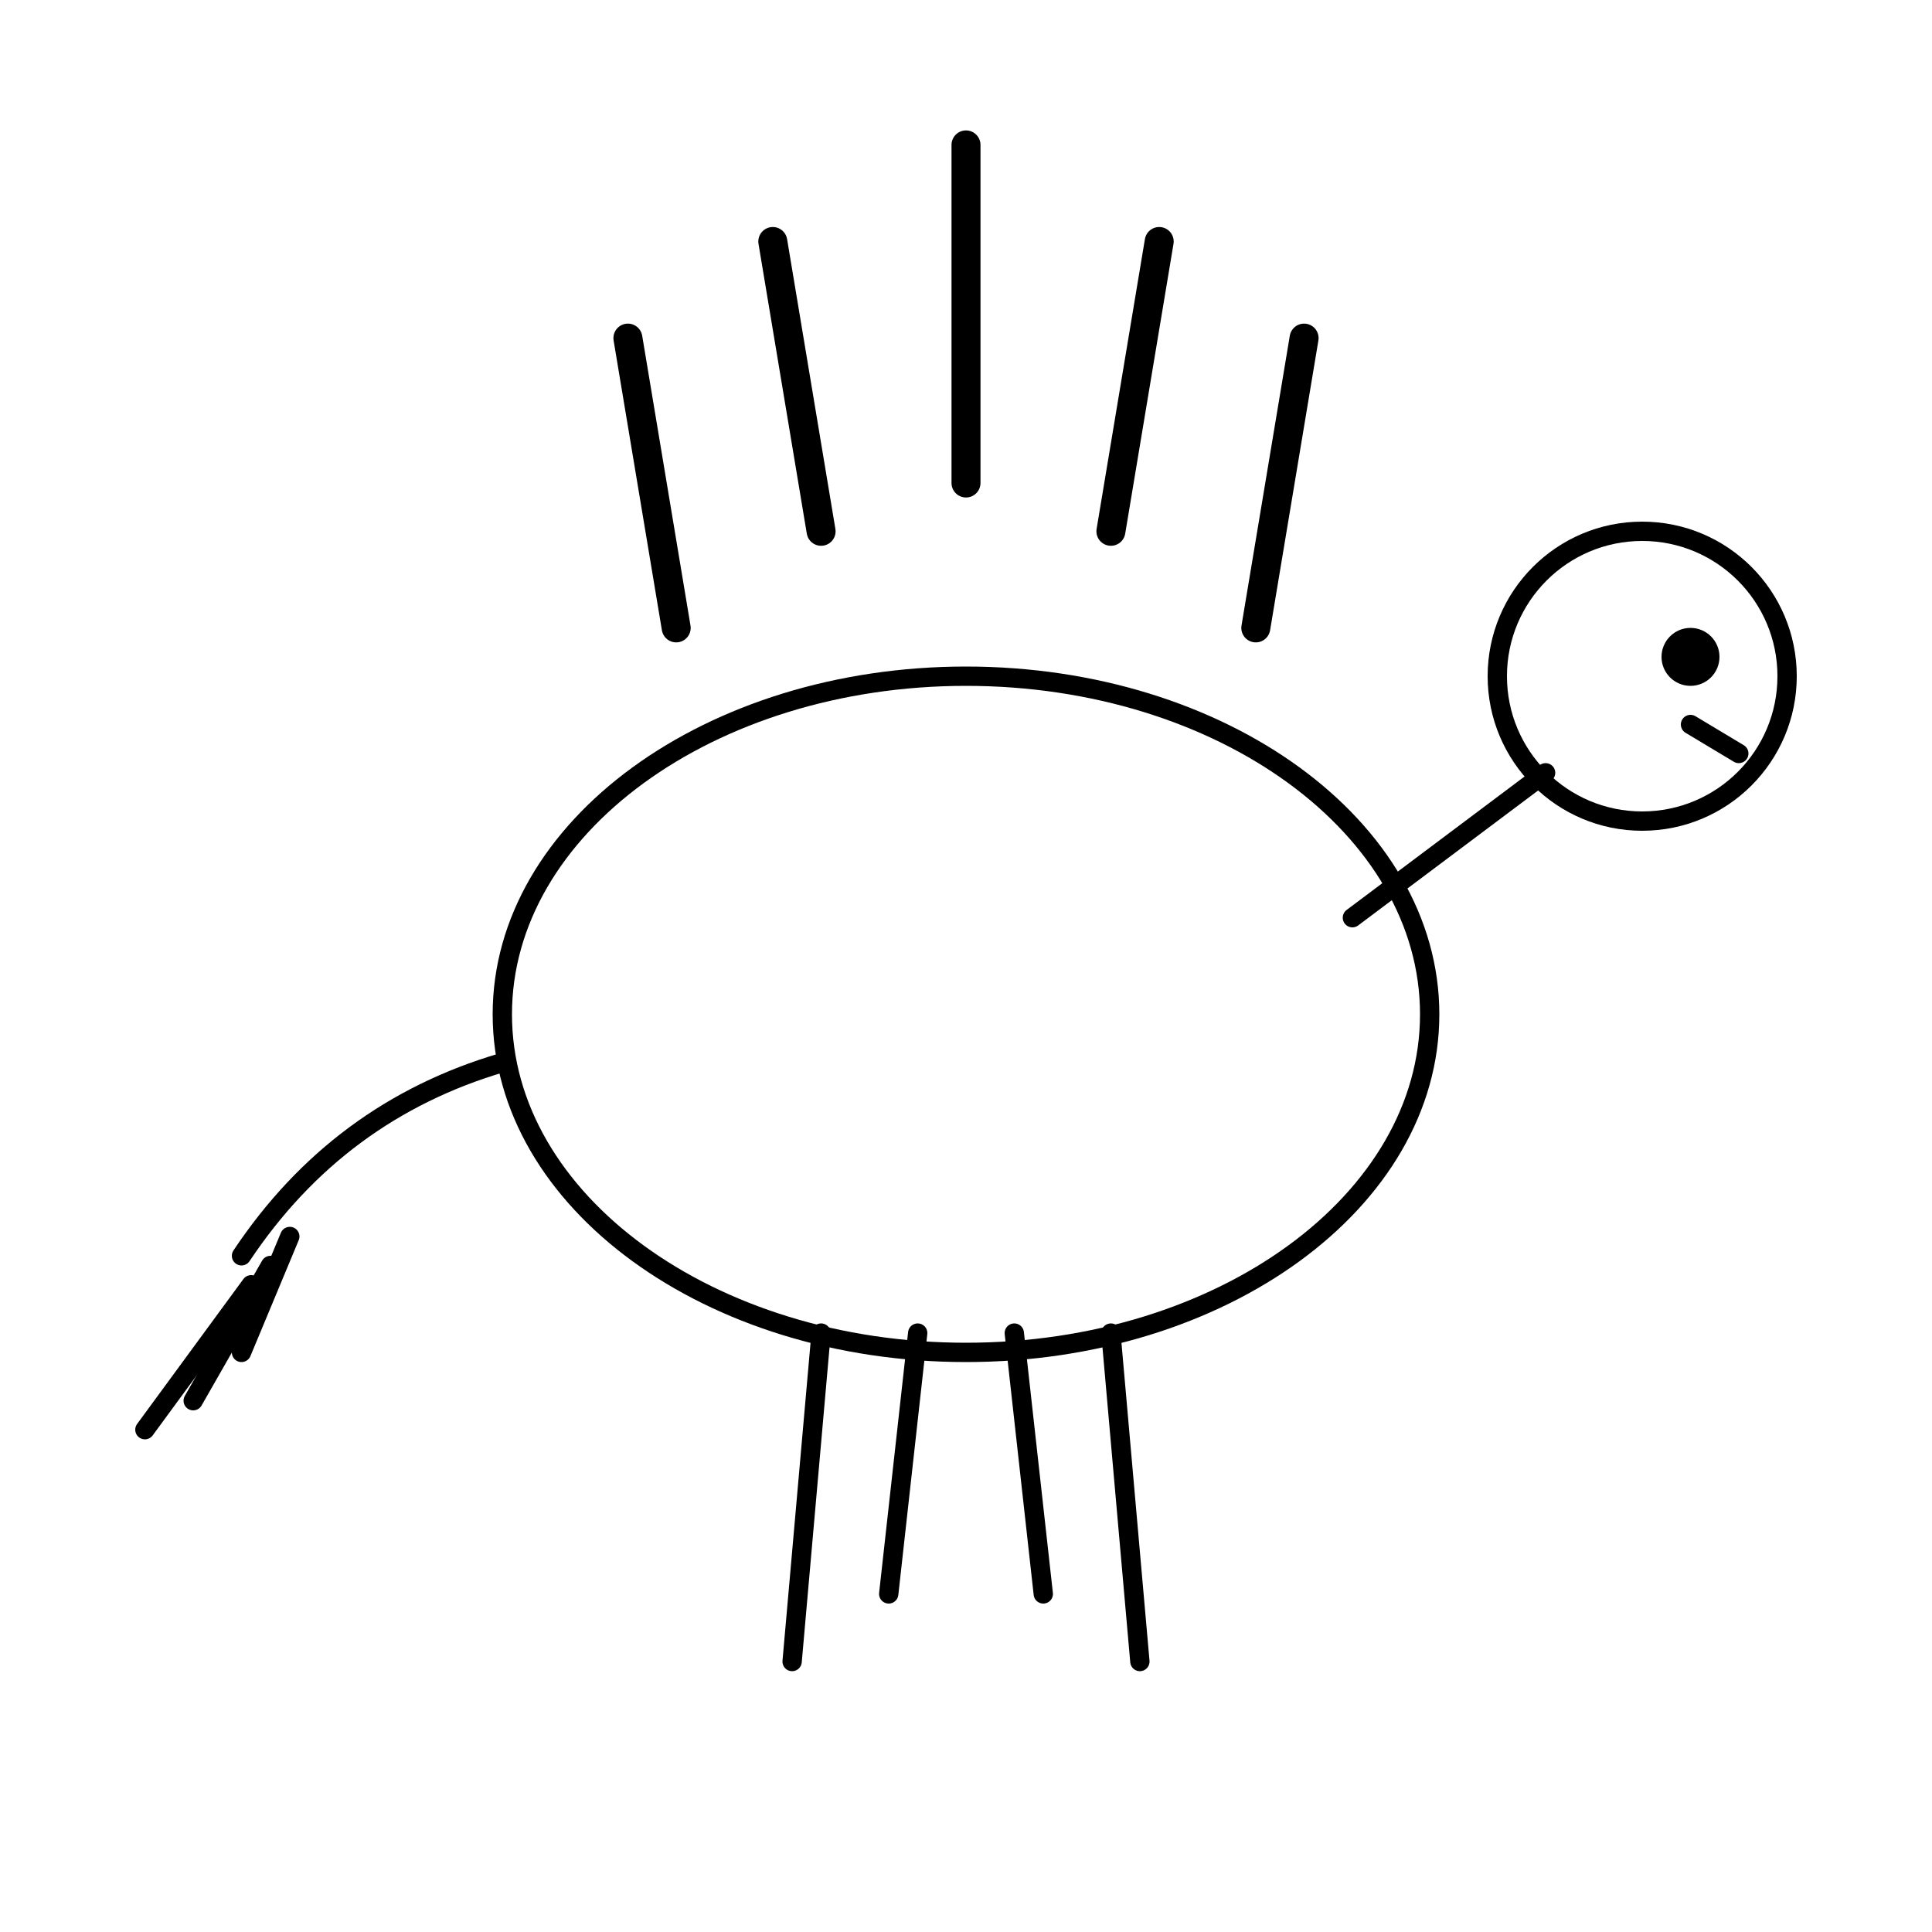
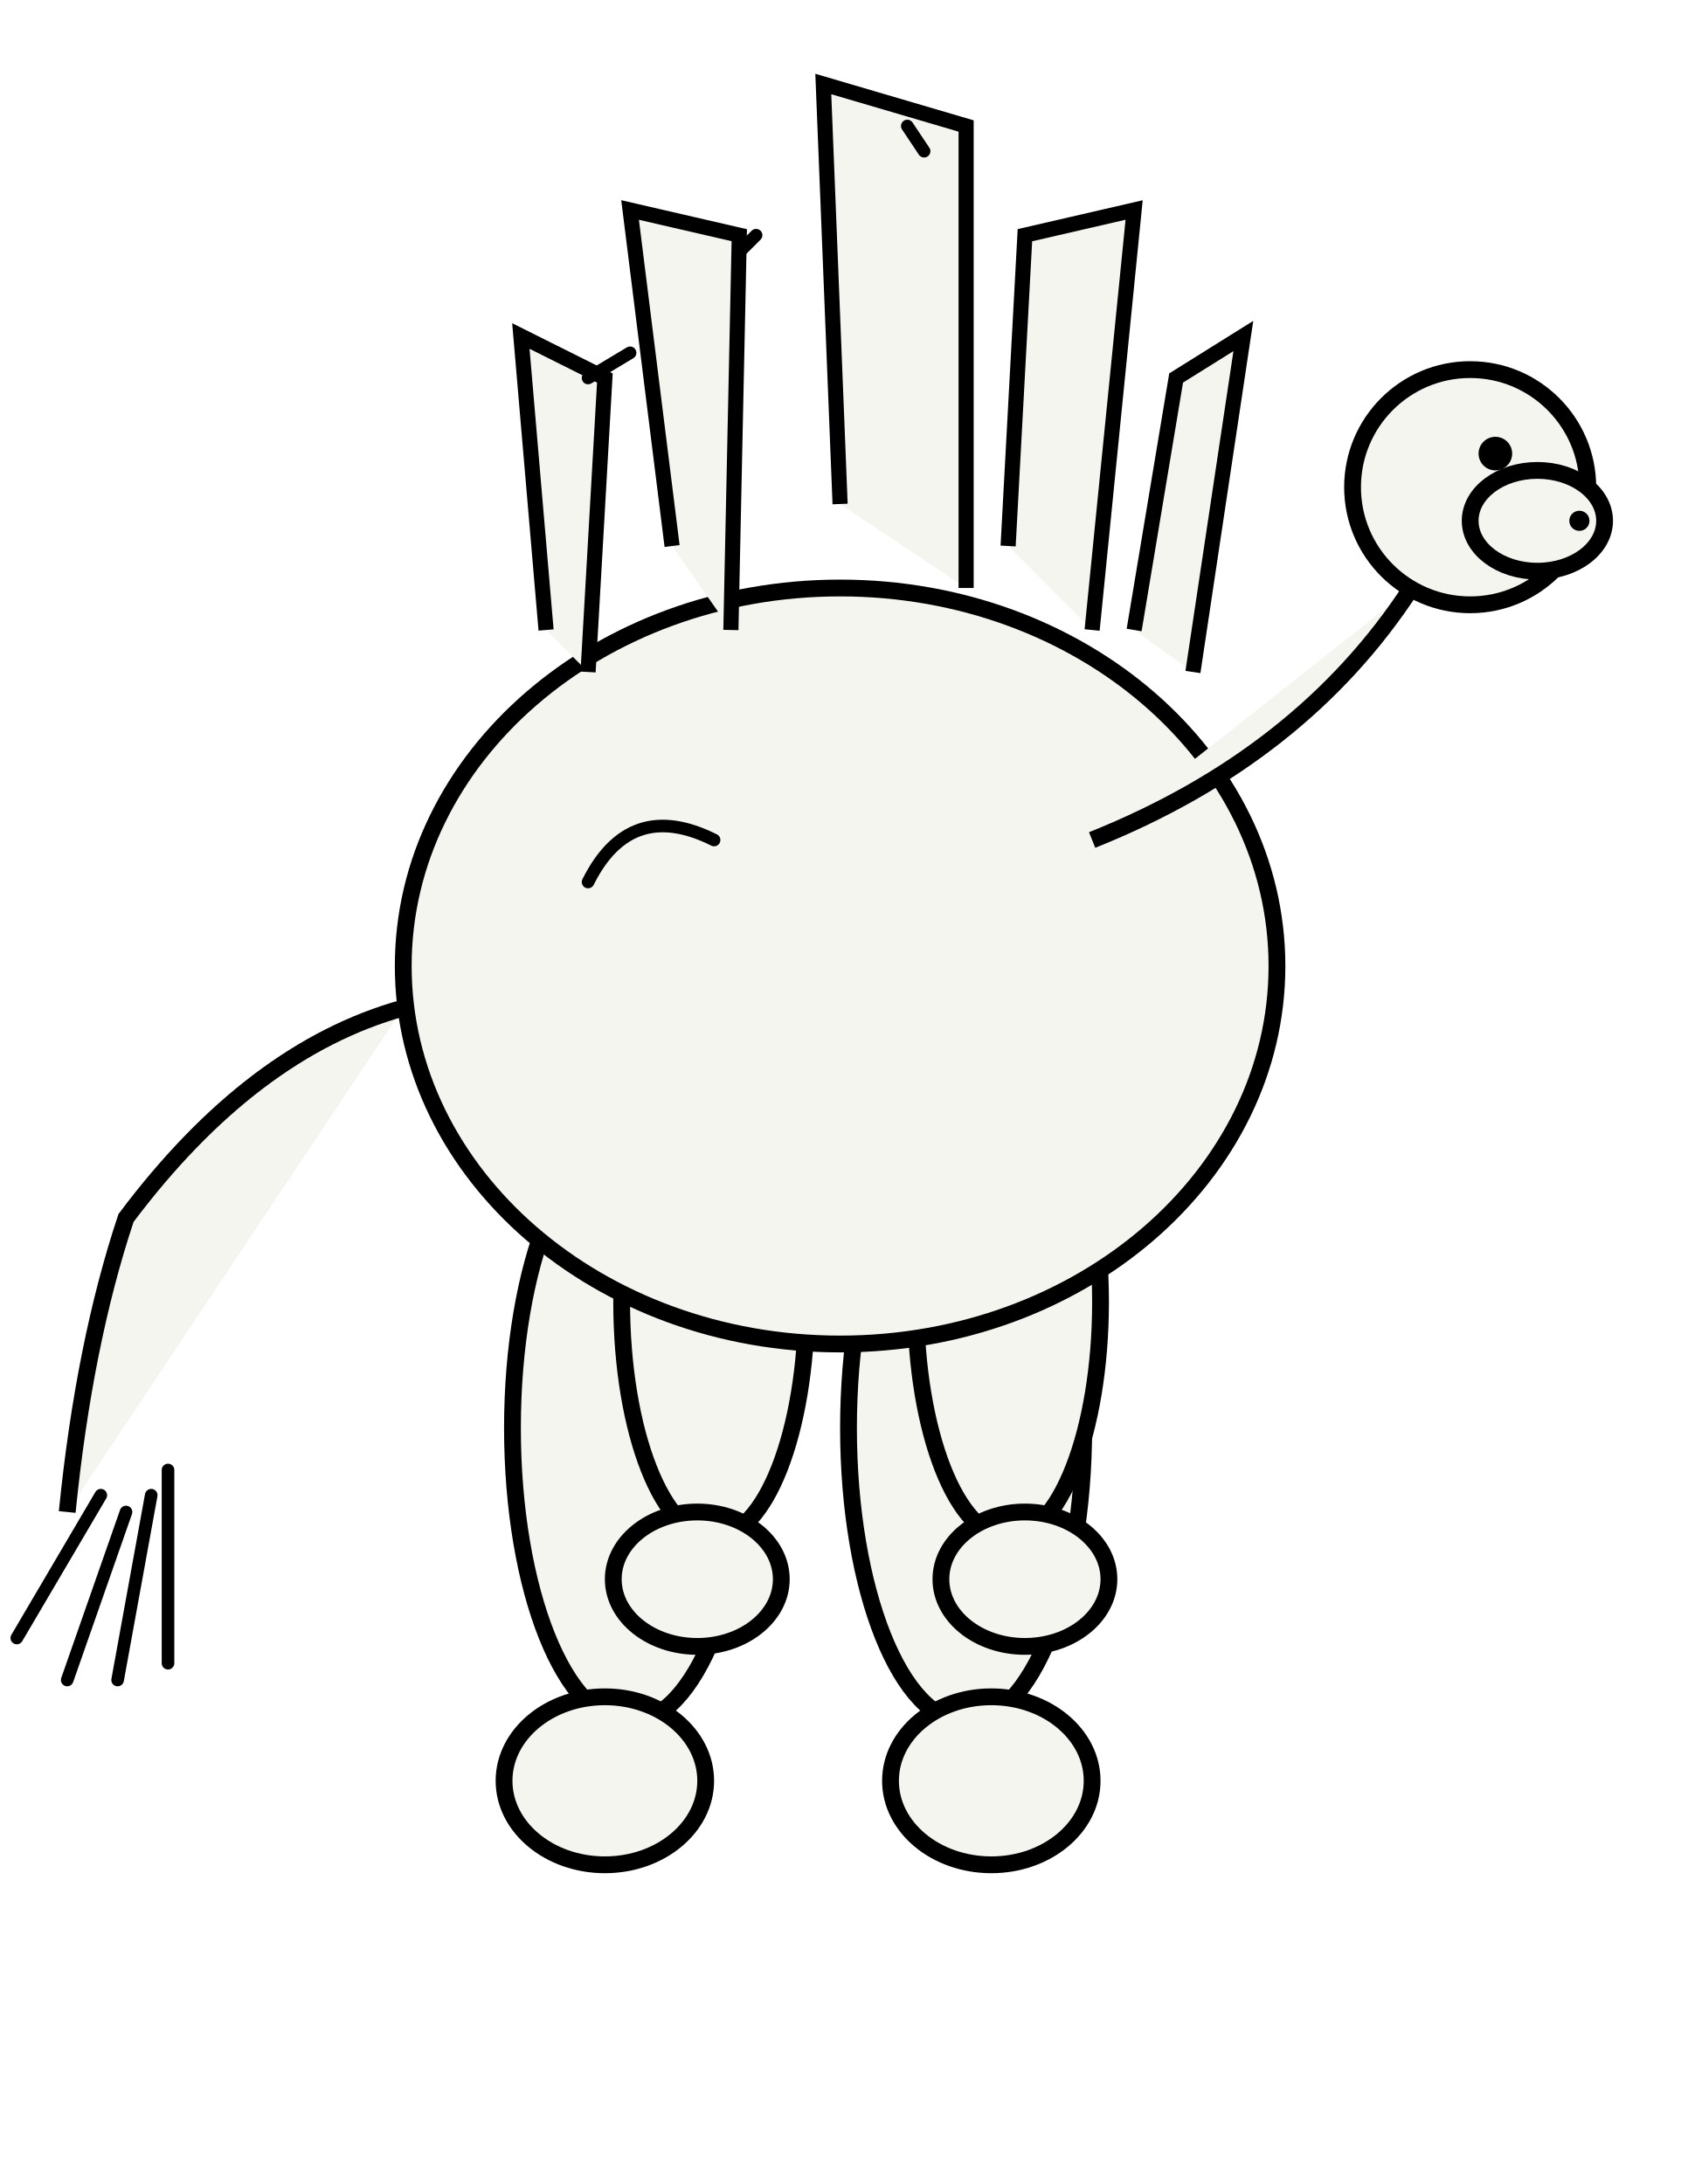
- <svg xmlns="http://www.w3.org/2000/svg" viewBox="0 0 200 200" style="background-color: #f5f5f0;">
-   <g stroke="#000" stroke-width="2" fill="none" stroke-linecap="round" stroke-linejoin="round">
-     <ellipse cx="100" cy="105" rx="48" ry="35" />
-     <path d="M 140 95 L 160 80" />
-     <circle cx="170" cy="70" r="15" />
-     <circle cx="175" cy="68" r="2" fill="#000" />
-     <path d="M 175 75 L 180 78" />
-     <path d="M 70 65 L 65 35" stroke-width="3" />
-     <path d="M 85 55 L 80 25" stroke-width="3" />
-     <path d="M 100 50 L 100 15" stroke-width="3" />
-     <path d="M 115 55 L 120 25" stroke-width="3" />
-     <path d="M 130 65 L 135 35" stroke-width="3" />
-     <path d="M 52 110 Q 35 115 25 130" />
-     <line x1="30" y1="128" x2="25" y2="140" />
-     <line x1="28" y1="131" x2="20" y2="145" />
-     <line x1="26" y1="133" x2="15" y2="148" />
-     <path d="M 85 138 L 82 172" />
-     <path d="M 115 138 L 118 172" />
-     <path d="M 95 138 L 92 165" />
-     <path d="M 105 138 L 108 165" />
+ <svg xmlns="http://www.w3.org/2000/svg" viewBox="0 0 200 260" style="background-color: #f5f5f0;">
+   <defs>
+     <style>
+       .dino-outline { stroke: #000; stroke-width: 1.5; fill: none; stroke-linecap: round; stroke-linejoin: round; }
+       .dino-body { stroke: #000; stroke-width: 2; fill: #f5f5f0; }
+       .plate { stroke: #000; stroke-width: 1.8; fill: #f5f5f0; }
+     </style>
+   </defs>
+   <g>
+     <ellipse cx="75" cy="170" rx="14" ry="35" class="dino-body" />
+     <ellipse cx="115" cy="170" rx="14" ry="35" class="dino-body" />
+     <ellipse cx="72" cy="212" rx="12" ry="10" class="dino-body" />
+     <ellipse cx="118" cy="212" rx="12" ry="10" class="dino-body" />
+     <ellipse cx="85" cy="155" rx="11" ry="28" class="dino-body" />
+     <ellipse cx="120" cy="155" rx="11" ry="28" class="dino-body" />
+     <ellipse cx="83" cy="188" rx="10" ry="8" class="dino-body" />
+     <ellipse cx="122" cy="188" rx="10" ry="8" class="dino-body" />
+     <ellipse cx="100" cy="115" rx="52" ry="45" class="dino-body" />
+     <path d="M 130 100 Q 155 90 168 70" class="dino-body" stroke-width="2.2" />
+     <circle cx="175" cy="58" r="14" class="dino-body" />
+     <ellipse cx="183" cy="62" rx="8" ry="6" class="dino-body" />
+     <circle cx="178" cy="54" r="2" fill="#000" />
+     <circle cx="188" cy="62" r="1.2" fill="#000" />
+     <path d="M 48 120 Q 30 125 15 145 Q 10 160 8 180" class="dino-body" stroke-width="2.2" />
+     <line x1="12" y1="178" x2="2" y2="195" class="dino-outline" stroke-width="2.2" />
+     <line x1="15" y1="180" x2="8" y2="200" class="dino-outline" stroke-width="2.2" />
+     <line x1="18" y1="178" x2="14" y2="200" class="dino-outline" stroke-width="2.2" />
+     <line x1="20" y1="175" x2="20" y2="198" class="dino-outline" stroke-width="2.2" />
+     <path d="M 65 75 L 62 40 L 72 45 L 70 80" class="plate" stroke-width="2" />
+     <path d="M 80 65 L 75 25 L 88 28 L 87 75" class="plate" stroke-width="2.2" />
+     <path d="M 100 60 L 98 10 L 115 15 L 115 70" class="plate" stroke-width="2.4" />
+     <path d="M 120 65 L 122 28 L 135 25 L 130 75" class="plate" stroke-width="2.2" />
+     <path d="M 135 75 L 140 45 L 148 40 L 142 80" class="plate" stroke-width="2" />
+     <line x1="70" y1="45" x2="75" y2="42" class="dino-outline" stroke-width="1" />
+     <line x1="88" y1="30" x2="90" y2="28" class="dino-outline" stroke-width="1" />
+     <line x1="110" y1="18" x2="108" y2="15" class="dino-outline" stroke-width="1" />
+     <path d="M 70 105 Q 75 95 85 100" class="dino-outline" stroke-width="1" />
  </g>
</svg>
